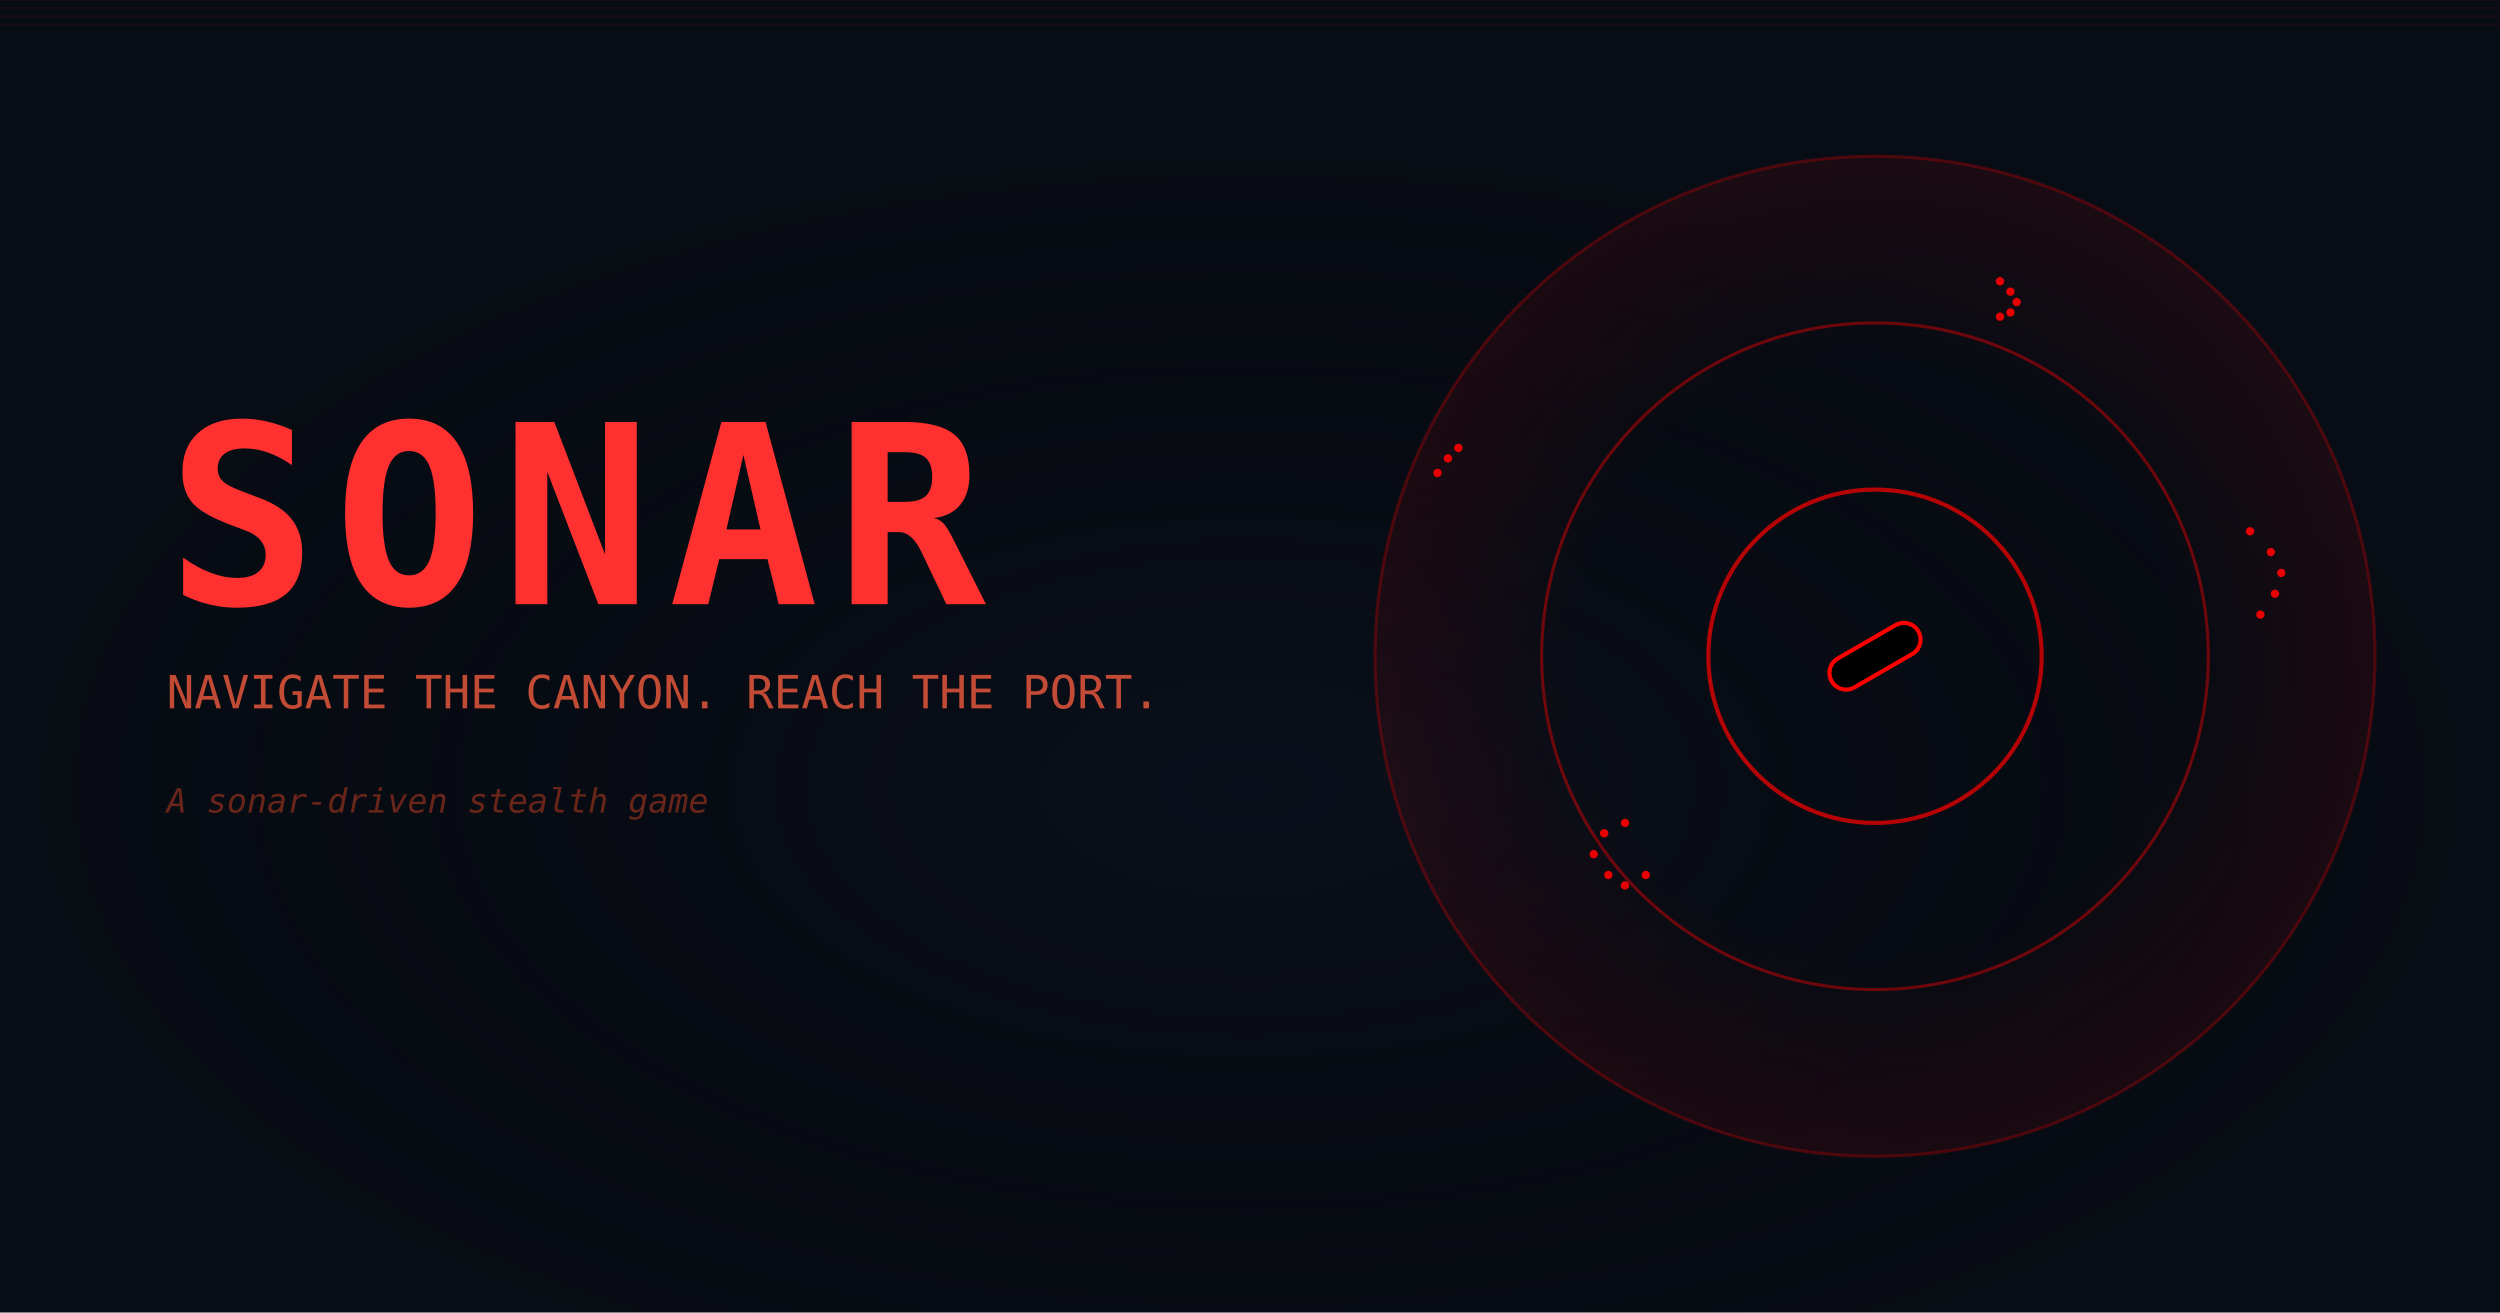
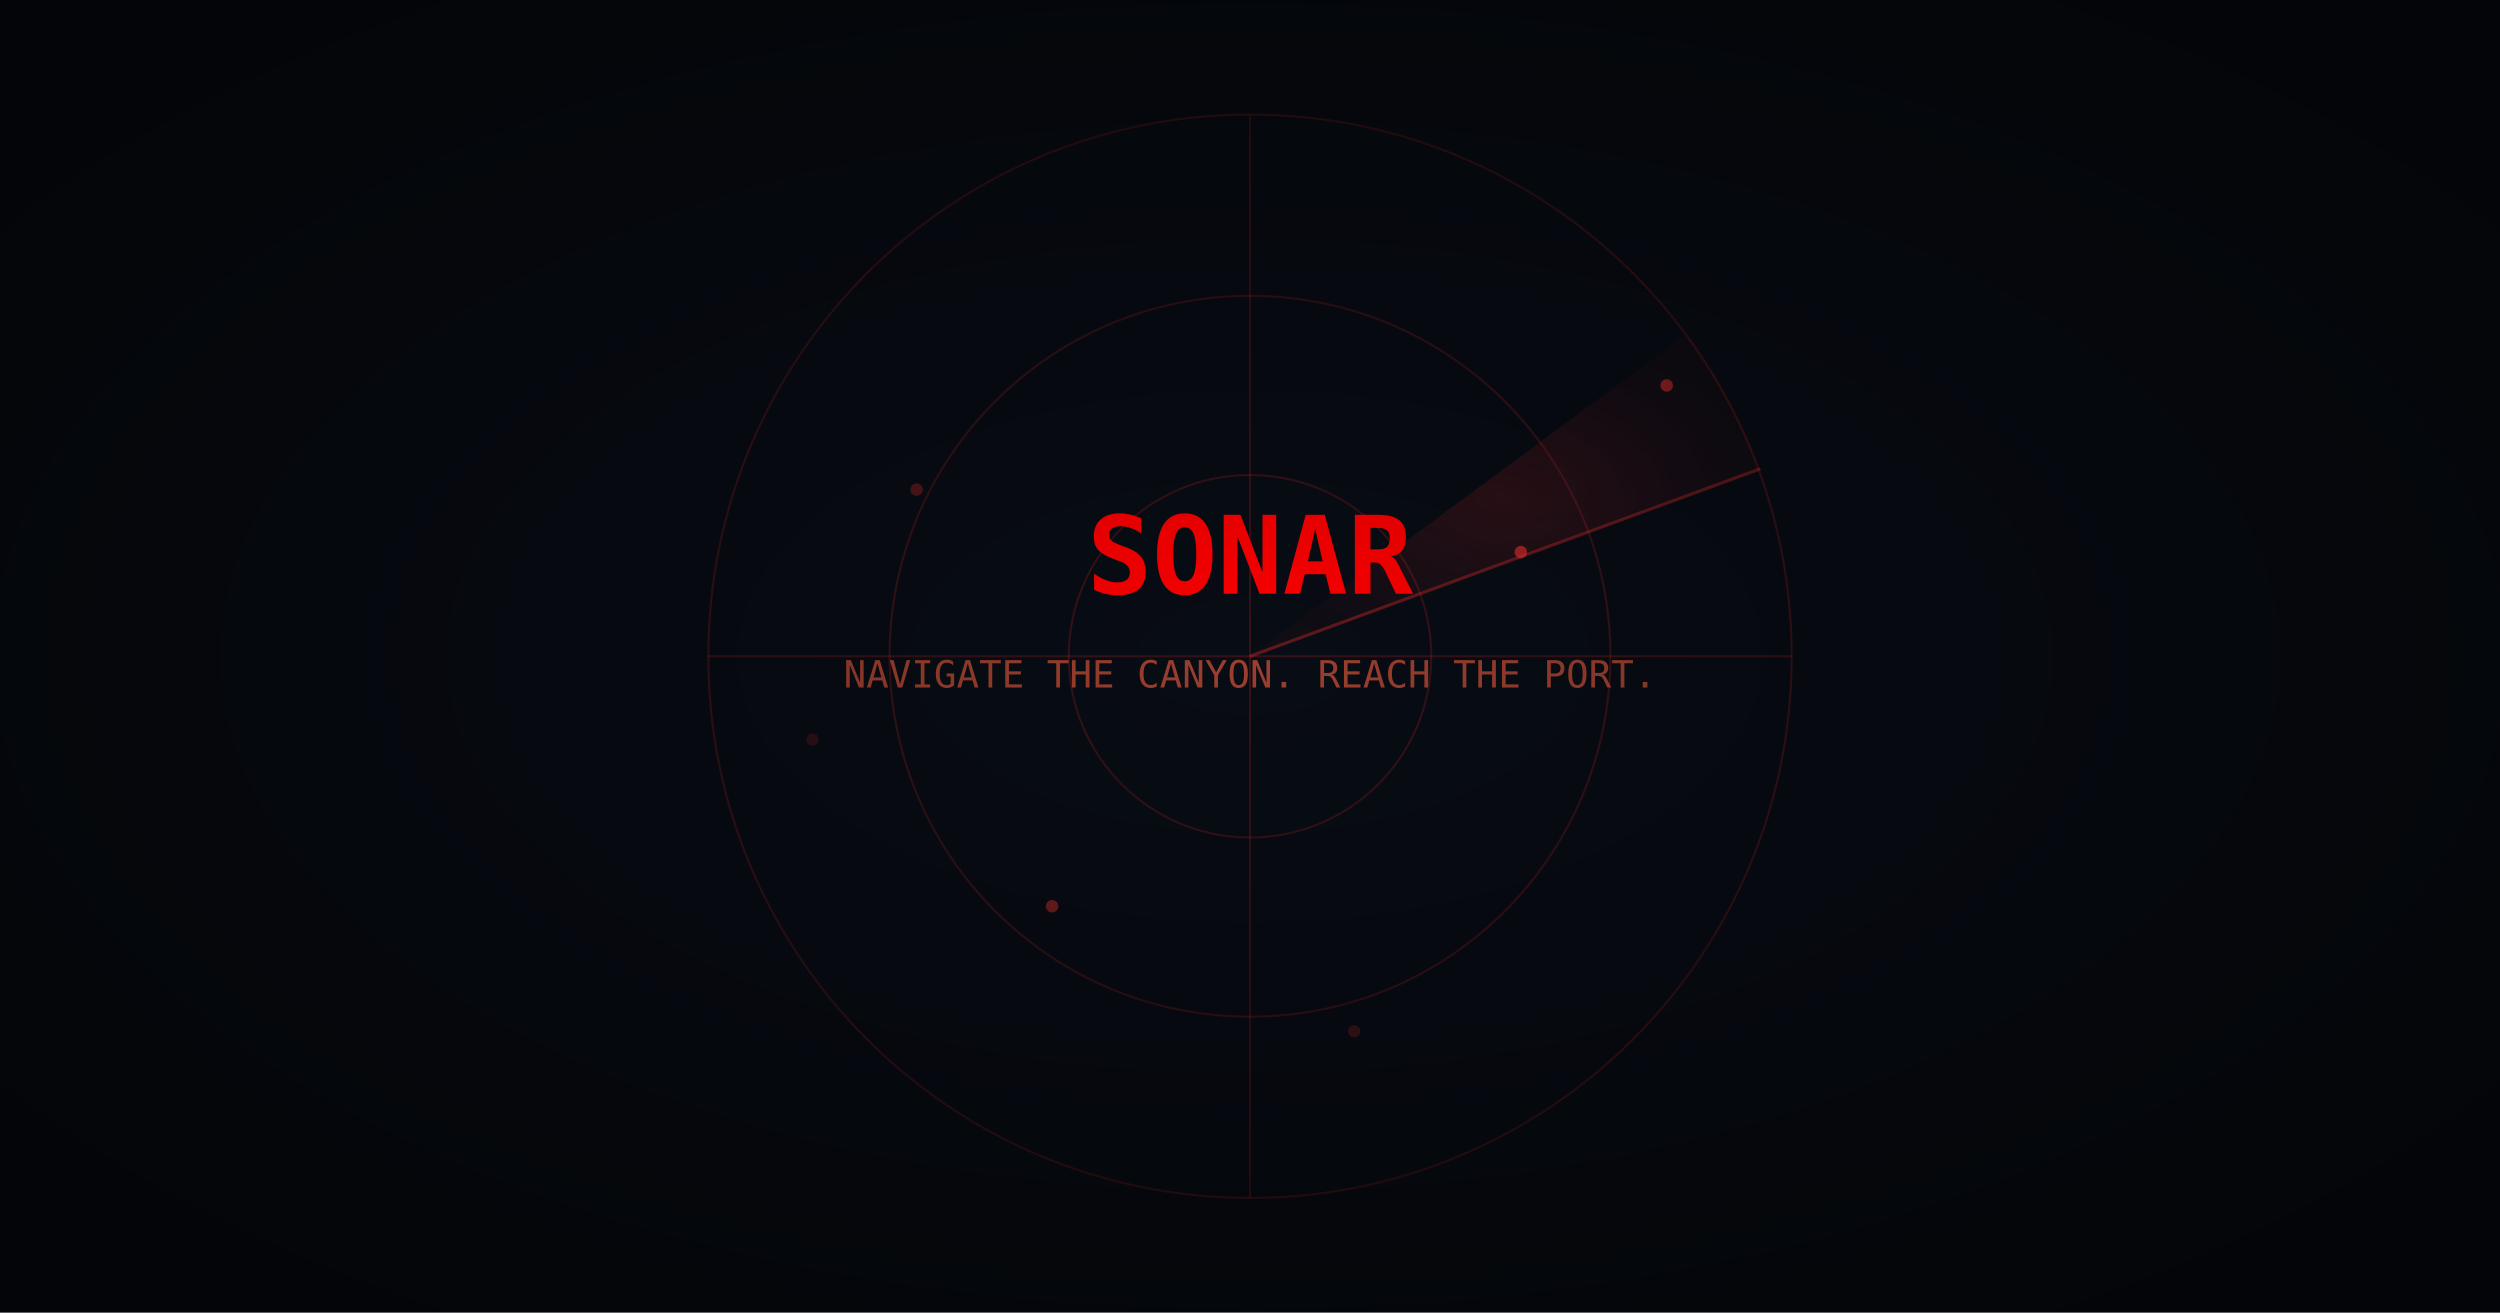
<svg xmlns="http://www.w3.org/2000/svg" viewBox="0 0 1200 630" width="1200" height="630">
  <rect width="1200" height="630" fill="#080c14" />
+   <g transform="translate(600, 315)">
+     <circle r="260" fill="none" stroke="#ff3030" stroke-width="1" stroke-opacity="0.18" />
+     <circle r="173" fill="none" stroke="#ff3030" stroke-width="1" stroke-opacity="0.18" />
+     <circle r="87" fill="none" stroke="#ff3030" stroke-width="1" stroke-opacity="0.18" />
+     <line x1="-260" y1="0" x2="260" y2="0" stroke="#ff3030" stroke-width="1" stroke-opacity="0.18" />
+     <line x1="0" y1="-260" x2="0" y2="260" stroke="#ff3030" stroke-width="1" stroke-opacity="0.18" />
+     <defs>
+       <radialGradient id="sweep" cx="50%" cy="50%" r="50%">
+         <stop offset="0%" stop-color="#ff3030" stop-opacity="0.15" />
+         <stop offset="100%" stop-color="#ff3030" stop-opacity="0.03" />
+       </radialGradient>
+     </defs>
+     <path d="M0,0 L245,-90 A260,260 0 0,0 210,-155 Z" fill="url(#sweep)" />
+     <line x1="0" y1="0" x2="245" y2="-90" stroke="#ff3030" stroke-width="1.5" stroke-opacity="0.35" />
+     <circle cx="130" cy="-50" r="3" fill="#ff3030" opacity="0.6" />
+     <circle cx="-95" cy="120" r="3" fill="#ff3030" opacity="0.45" />
+     <circle cx="200" cy="-130" r="3" fill="#ff3030" opacity="0.55" />
+     <circle cx="-160" cy="-80" r="3" fill="#ff3030" opacity="0.3" />
+     <circle cx="50" cy="180" r="3" fill="#ff3030" opacity="0.2" />
+     <circle cx="-210" cy="40" r="3" fill="#ff3030" opacity="0.15" />
+   </g>
+   <text x="600" y="285" font-family="monospace" font-size="52" font-weight="bold" fill="#ff0000" text-anchor="middle">SONAR</text>
+   <text x="600" y="330" font-family="monospace" font-size="18" fill="#ff6040" opacity="0.6" text-anchor="middle">NAVIGATE THE CANYON. REACH THE PORT.</text>
  <defs>
-     <radialGradient id="depth" cx="50%" cy="60%" r="50%">
-       <stop offset="0%" stop-color="#0c1220" stop-opacity="0.6" />
-       <stop offset="100%" stop-color="#000" stop-opacity="0" />
-     </radialGradient>
-     <radialGradient id="ringGlow" cx="50%" cy="50%" r="50%">
-       <stop offset="60%" stop-color="#ff0000" stop-opacity="0" />
-       <stop offset="100%" stop-color="#ff0000" stop-opacity="0.08" />
+     <radialGradient id="vignette" cx="50%" cy="50%" r="60%">
+       <stop offset="0%" stop-color="#000" stop-opacity="0" />
+       <stop offset="100%" stop-color="#000" stop-opacity="0.55" />
    </radialGradient>
  </defs>
-   <rect width="1200" height="630" fill="url(#depth)" />
-   <g transform="translate(900, 315)">
-     <circle r="240" fill="url(#ringGlow)" />
-     <circle r="240" fill="none" stroke="#ff0000" stroke-width="1.5" stroke-opacity="0.25" />
-     <circle r="160" fill="none" stroke="#ff0000" stroke-width="1.5" stroke-opacity="0.4" />
-     <circle r="80" fill="none" stroke="#ff0000" stroke-width="2" stroke-opacity="0.7" />
-     <rect x="-24" y="-8" width="48" height="16" rx="8" fill="#000" stroke="#ff0000" stroke-width="2" transform="rotate(-30)" />
-     <g fill="#ff0000" opacity="0.9">
-       <circle cx="180" cy="-60" r="2" />
-       <circle cx="190" cy="-50" r="2" />
-       <circle cx="195" cy="-40" r="2" />
-       <circle cx="192" cy="-30" r="2" />
-       <circle cx="185" cy="-20" r="2" />
-       <circle cx="-120" cy="80" r="2" />
-       <circle cx="-130" cy="85" r="2" />
-       <circle cx="-135" cy="95" r="2" />
-       <circle cx="-128" cy="105" r="2" />
-       <circle cx="-120" cy="110" r="2" />
-       <circle cx="-110" cy="105" r="2" />
-       <circle cx="60" cy="-180" r="2" />
-       <circle cx="65" cy="-175" r="2" />
-       <circle cx="68" cy="-170" r="2" />
-       <circle cx="65" cy="-165" r="2" />
-       <circle cx="60" cy="-163" r="2" />
-       <circle cx="-200" cy="-100" r="2" />
-       <circle cx="-205" cy="-95" r="2" />
-       <circle cx="-210" cy="-88" r="2" />
-     </g>
-   </g>
-   <text x="80" y="290" font-family="monospace" font-size="120" font-weight="bold" fill="#ff3030" letter-spacing="8">SONAR</text>
-   <text x="80" y="340" font-family="monospace" font-size="22" fill="#ff6040" opacity="0.75">NAVIGATE THE CANYON. REACH THE PORT.</text>
-   <text x="80" y="390" font-family="monospace" font-size="16" fill="#cc4020" opacity="0.5" font-style="italic">A sonar-driven stealth game</text>
-   <g opacity="0.05">
-     <line x1="0" y1="0" x2="1200" y2="0" stroke="#ff3030" />
-     <line x1="0" y1="4" x2="1200" y2="4" stroke="#ff3030" />
-     <line x1="0" y1="8" x2="1200" y2="8" stroke="#ff3030" />
-     <line x1="0" y1="12" x2="1200" y2="12" stroke="#ff3030" />
-   </g>
+   <rect width="1200" height="630" fill="url(#vignette)" />
</svg>
